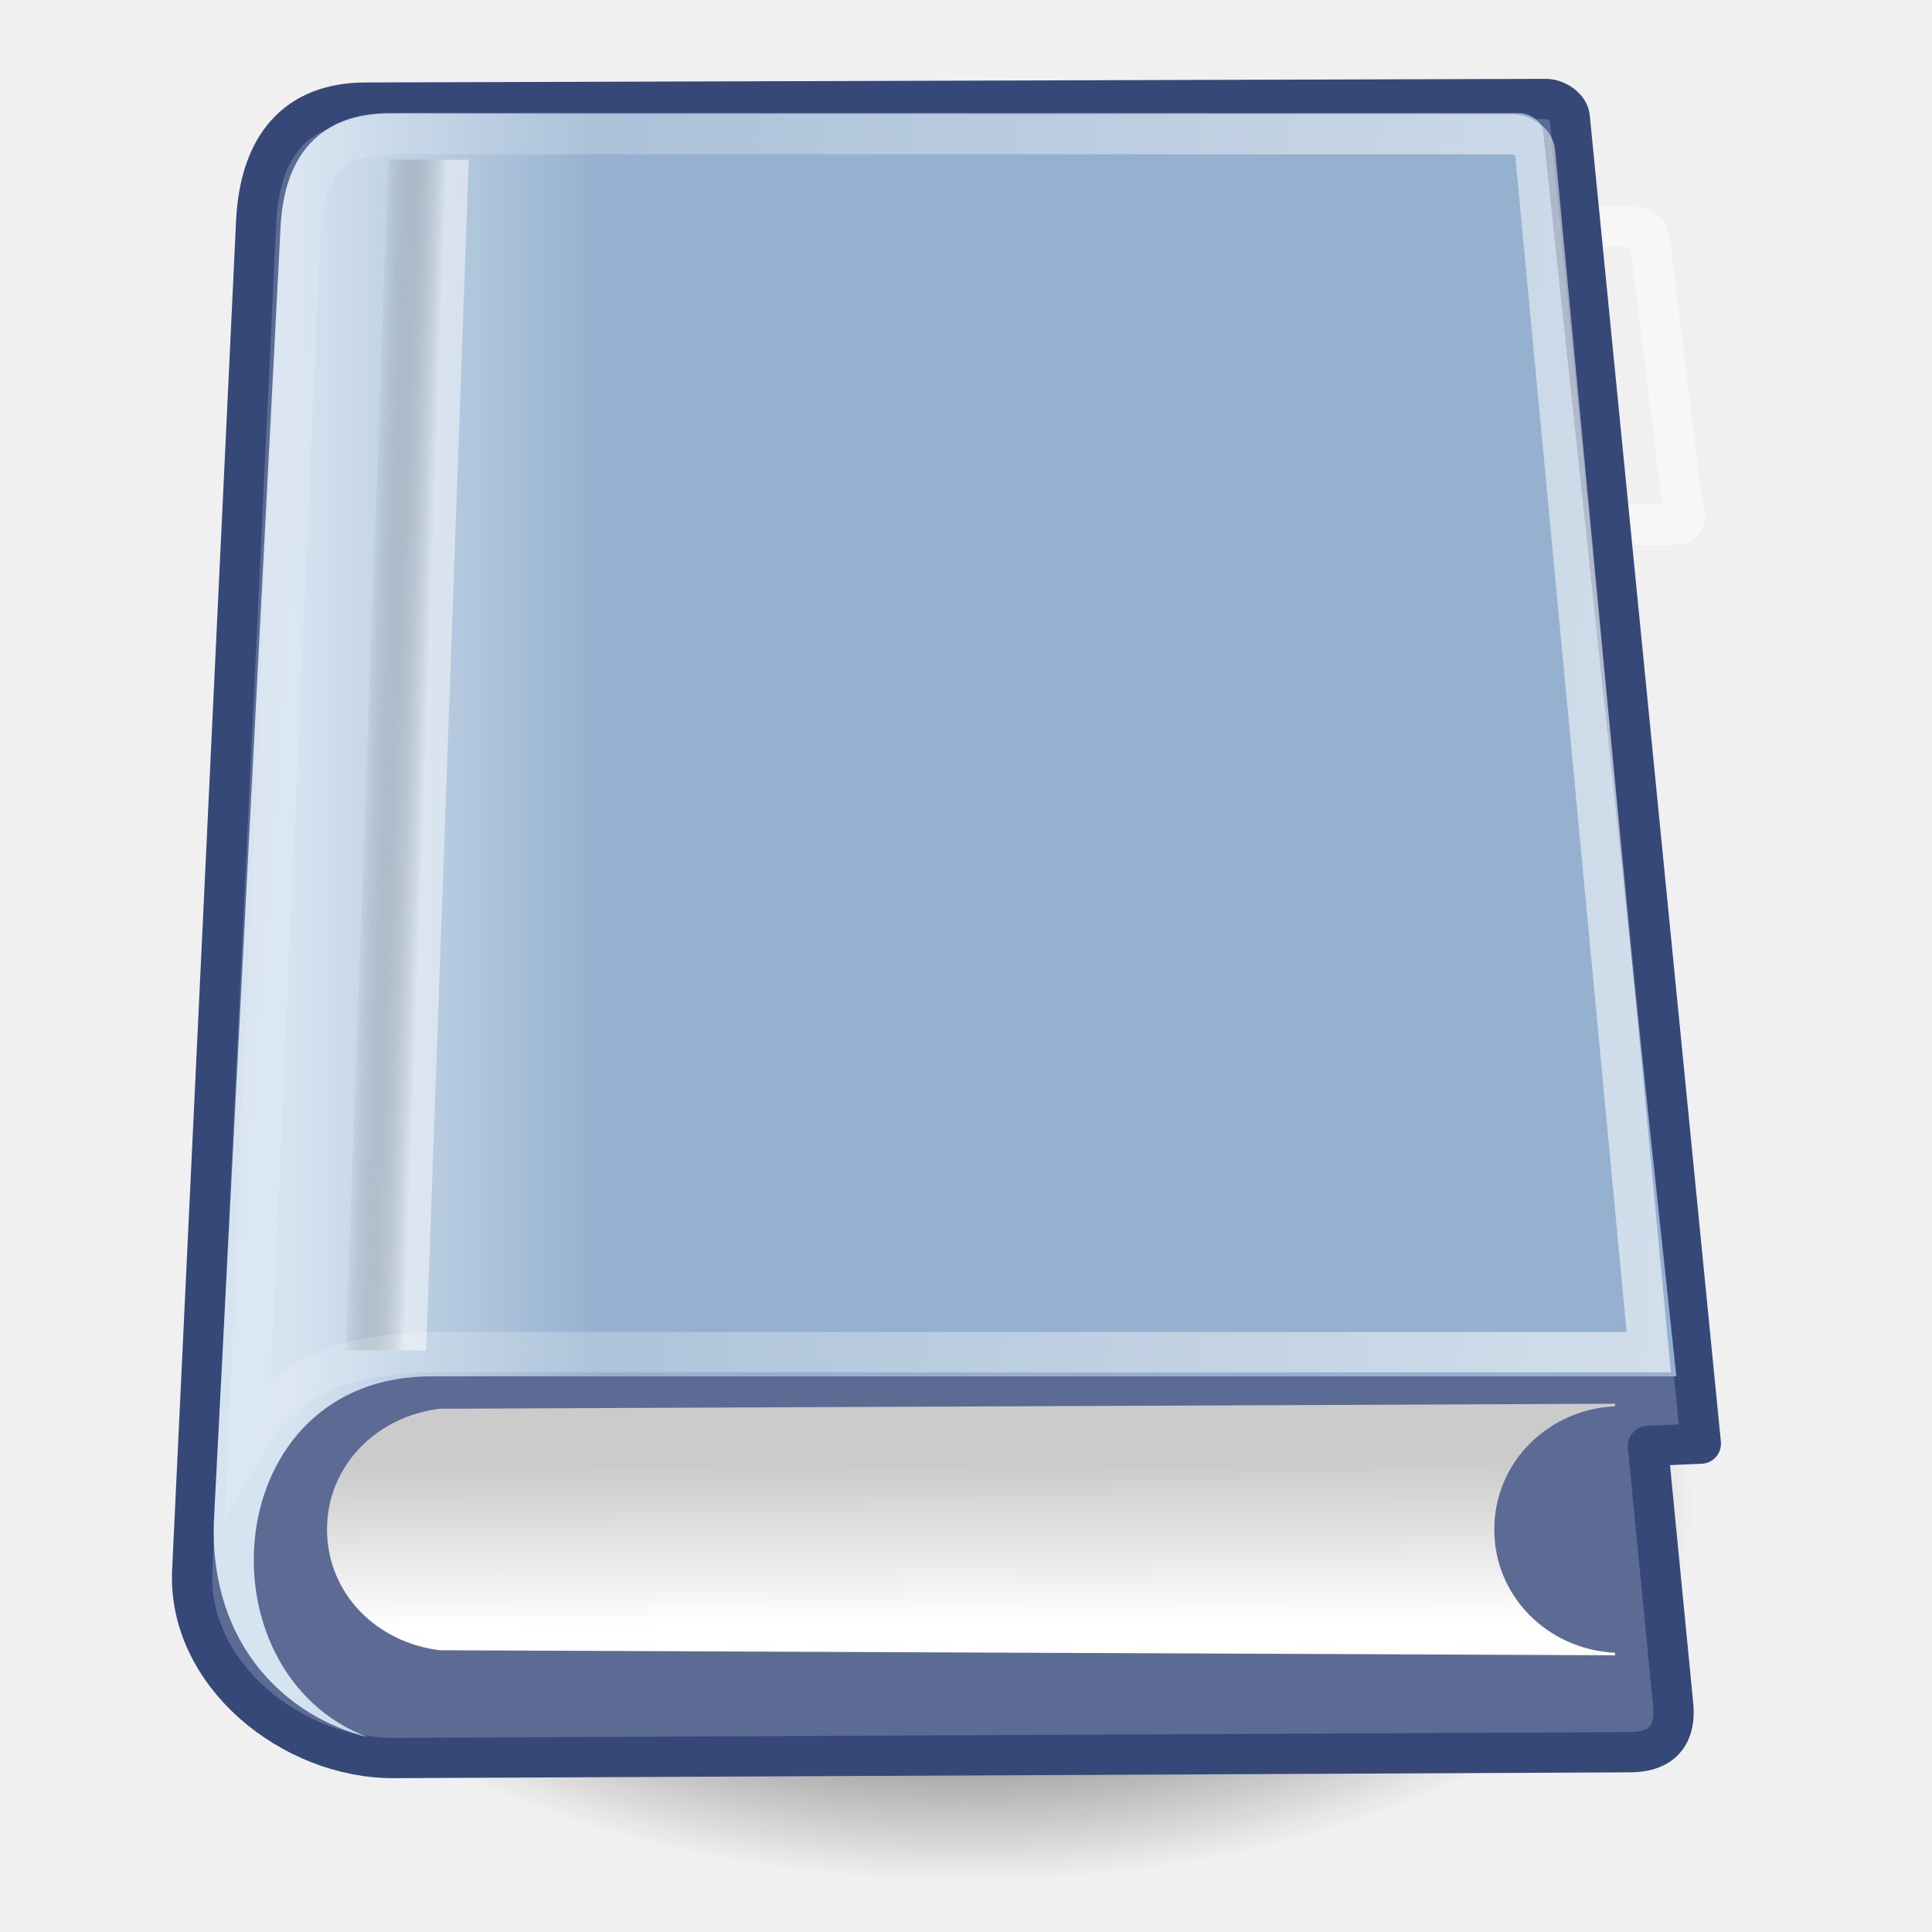
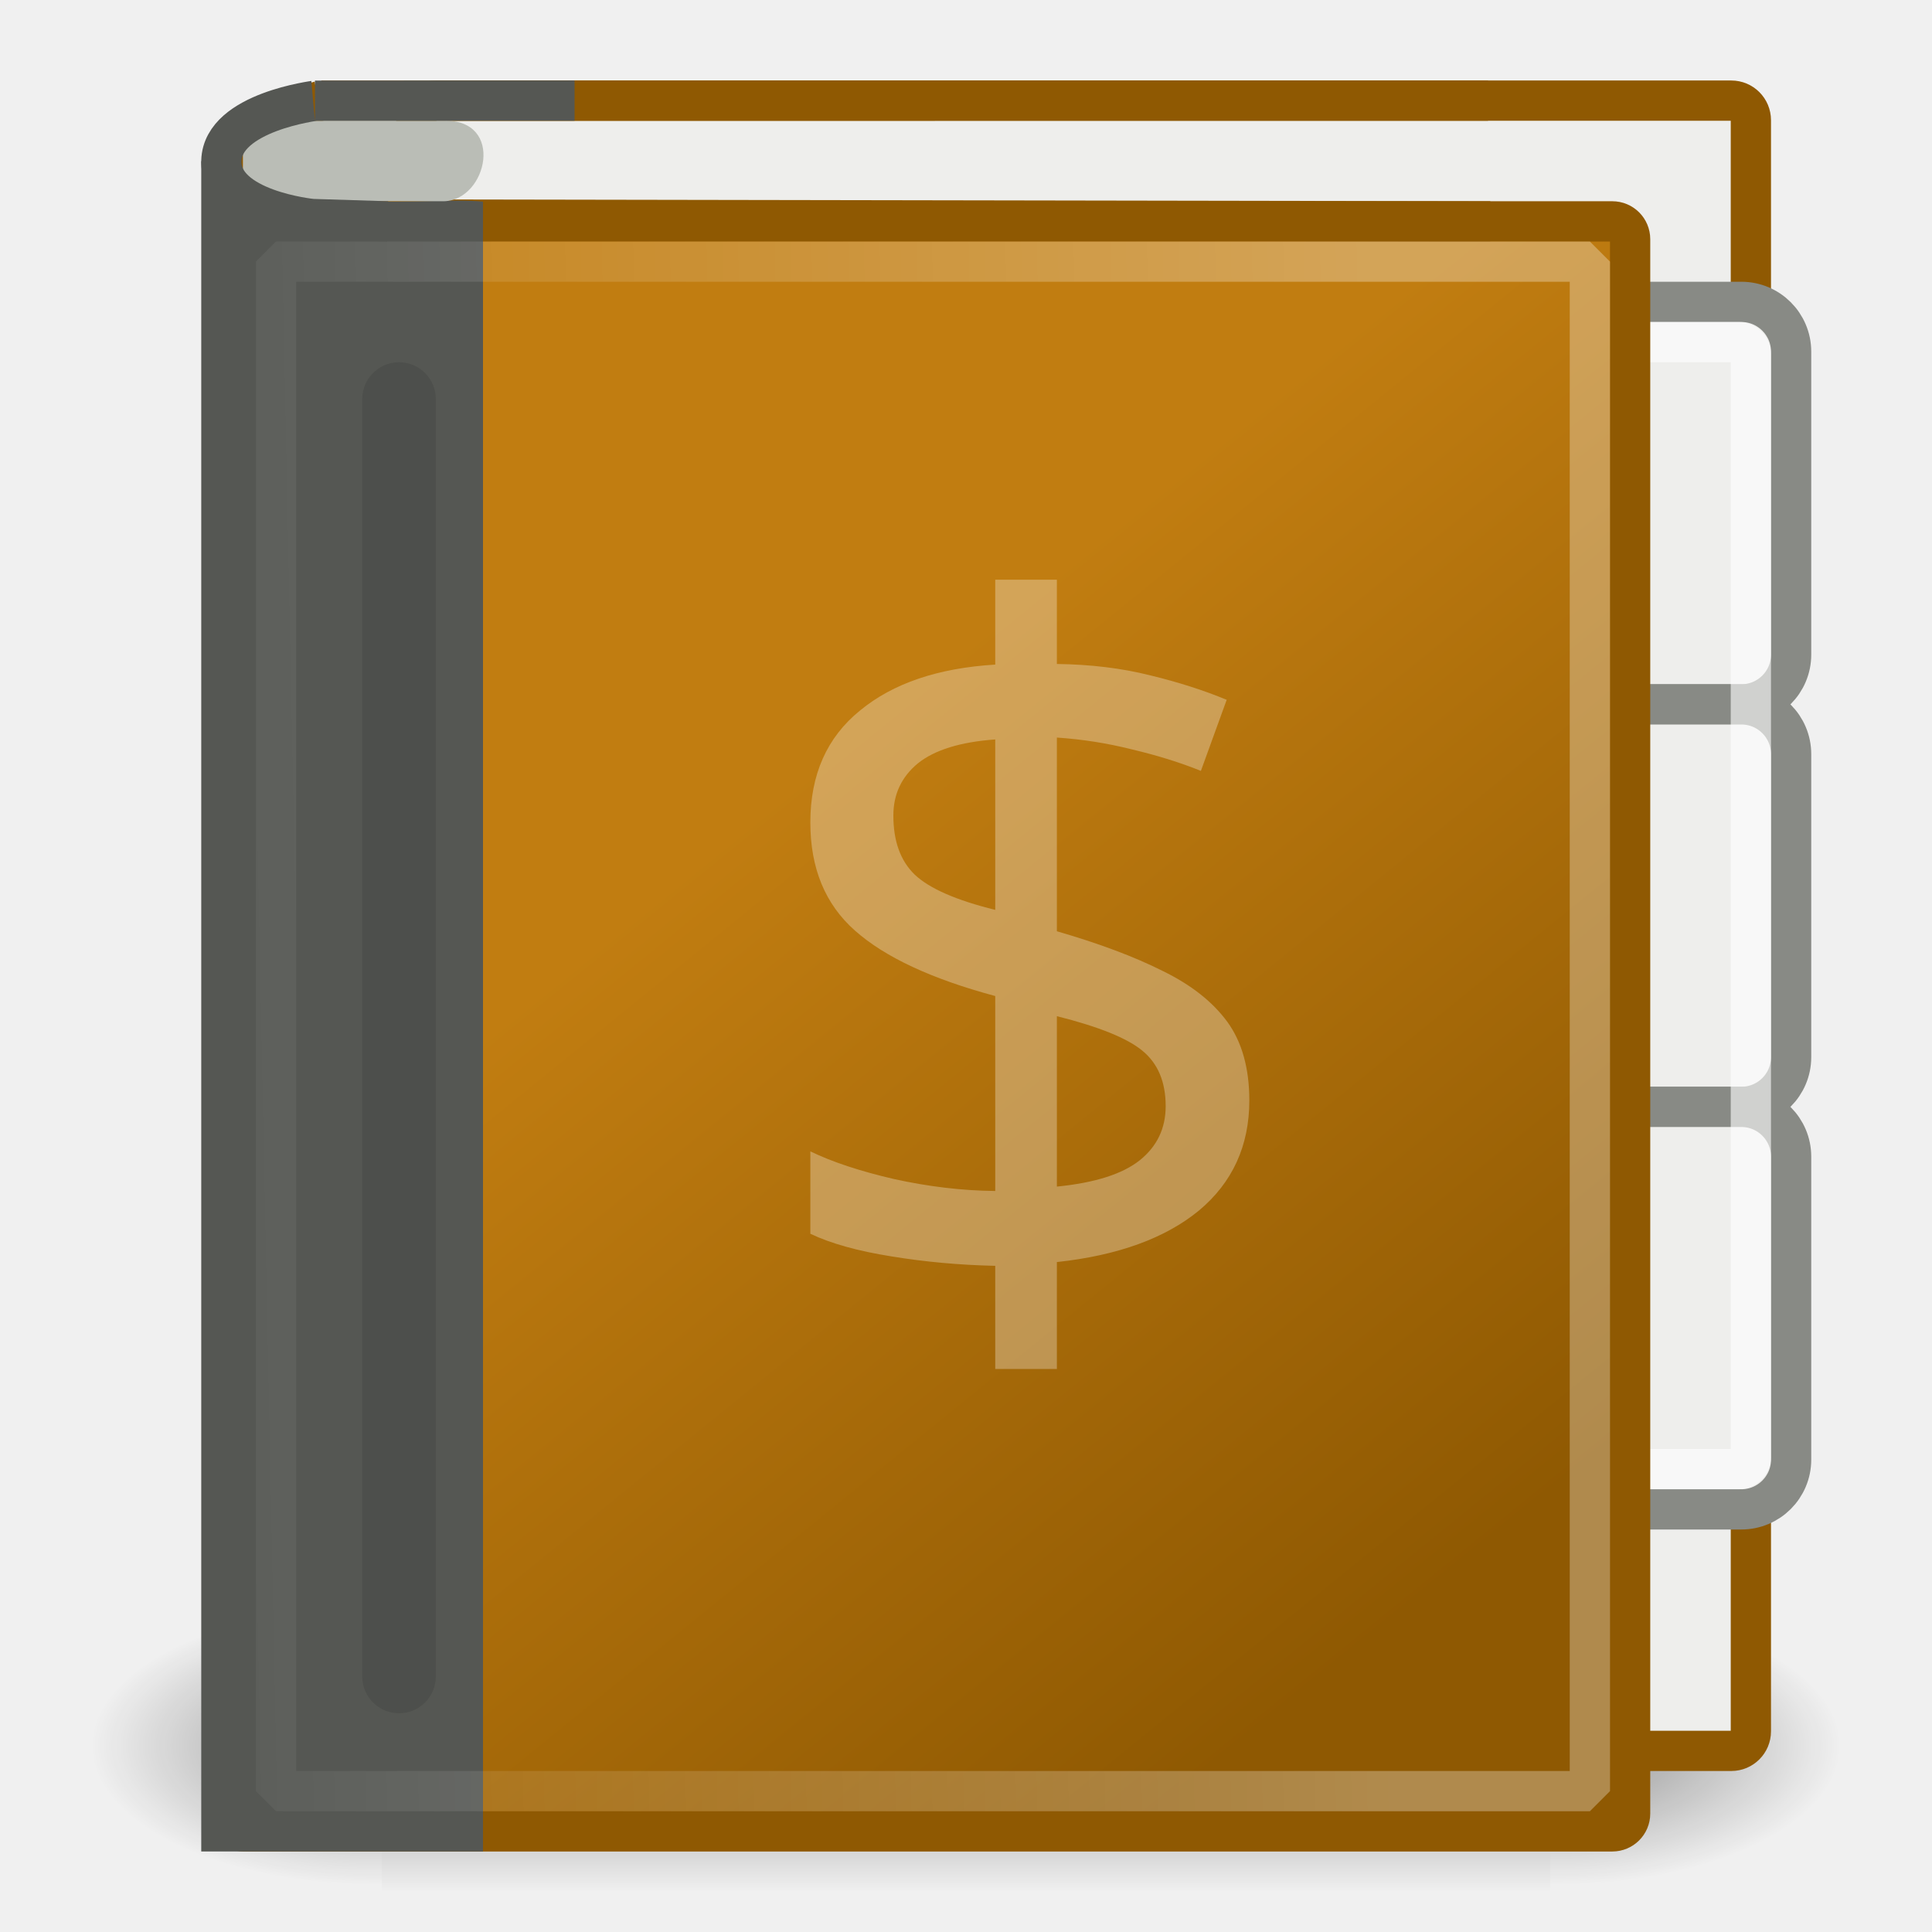
- <svg xmlns="http://www.w3.org/2000/svg" xmlns:xlink="http://www.w3.org/1999/xlink" width="48px" height="48px" id="svg1256">
-   <defs id="defs3">
-     <linearGradient id="linearGradient12512">
-       <stop style="stop-color:#ffffff;stop-opacity:1;" offset="0" id="stop12513" />
-       <stop style="stop-color:#fff520;stop-opacity:0.891;" offset="0.5" id="stop12517" />
-       <stop style="stop-color:#fff300;stop-opacity:0;" offset="1" id="stop12514" />
+ <svg xmlns="http://www.w3.org/2000/svg" xmlns:xlink="http://www.w3.org/1999/xlink" width="48" height="48" id="svg4908" version="1.0">
+   <defs id="defs4910">
+     <linearGradient id="linearGradient2378">
+       <stop id="stop2380" offset="0" style="stop-color:#ffffff;stop-opacity:1;" />
+       <stop style="stop-color:#fefede;stop-opacity:0.918;" offset="0.25" id="stop4146" />
+       <stop style="stop-color:#f5f328;stop-opacity:1;" offset="0.5" id="stop2386" />
+       <stop id="stop2382" offset="1" style="stop-color:#f5f32d;stop-opacity:0.122;" />
    </linearGradient>
-     <radialGradient xlink:href="#linearGradient12512" id="radialGradient278" gradientUnits="userSpaceOnUse" cx="55" cy="125" fx="55" fy="125" r="14.375" />
-     <linearGradient id="linearGradient21644">
-       <stop style="stop-color:#000000;stop-opacity:1;" offset="0" id="stop21646" />
-       <stop style="stop-color:#000000;stop-opacity:0;" offset="1" id="stop21648" />
+     <linearGradient id="linearGradient4949">
+       <stop style="stop-color:#c17d11;stop-opacity:1;" offset="0" id="stop4951" />
+       <stop style="stop-color:#8f5902;stop-opacity:1" offset="1" id="stop4953" />
    </linearGradient>
-     <linearGradient id="linearGradient2116">
-       <stop style="stop-color:#ffffff;stop-opacity:1;" offset="0" id="stop2118" />
-       <stop style="stop-color:#ffffff;stop-opacity:0;" offset="1" id="stop2120" />
+     <radialGradient xlink:href="#linearGradient5060" id="radialGradient5031" gradientUnits="userSpaceOnUse" gradientTransform="matrix(-2.774389,0,0,1.969706,112.7623,-872.8854)" cx="605.714" cy="486.648" fx="605.714" fy="486.648" r="117.143" />
+     <linearGradient id="linearGradient5060">
+       <stop style="stop-color:black;stop-opacity:1;" offset="0" id="stop5062" />
+       <stop style="stop-color:black;stop-opacity:0;" offset="1" id="stop5064" />
    </linearGradient>
-     <linearGradient id="linearGradient2094">
-       <stop style="stop-color:#d6e3f0;stop-opacity:1;" offset="0" id="stop2096" />
-       <stop style="stop-color:#95b1cf;stop-opacity:1;" offset="1" id="stop2098" />
+     <radialGradient xlink:href="#linearGradient5060" id="radialGradient5029" gradientUnits="userSpaceOnUse" gradientTransform="matrix(2.774389,0,0,1.969706,-1891.633,-872.8854)" cx="605.714" cy="486.648" fx="605.714" fy="486.648" r="117.143" />
+     <linearGradient id="linearGradient5048">
+       <stop style="stop-color:black;stop-opacity:0;" offset="0" id="stop5050" />
+       <stop id="stop5056" offset="0.5" style="stop-color:black;stop-opacity:1;" />
+       <stop style="stop-color:black;stop-opacity:0;" offset="1" id="stop5052" />
    </linearGradient>
-     <linearGradient id="linearGradient2803">
-       <stop id="stop2805" offset="0" style="stop-color:#ffffff;stop-opacity:1;" />
-       <stop id="stop2807" offset="1" style="stop-color:#cbcbcb;stop-opacity:1;" />
+     <linearGradient xlink:href="#linearGradient5048" id="linearGradient5027" gradientUnits="userSpaceOnUse" gradientTransform="matrix(2.774389,0,0,1.969706,-1892.179,-872.8854)" x1="302.857" y1="366.648" x2="302.857" y2="609.505" />
+     <linearGradient id="linearGradient6212">
+       <stop style="stop-color:#ffffff;stop-opacity:1;" offset="0" id="stop6214" />
+       <stop style="stop-color:#ffffff;stop-opacity:0;" offset="1" id="stop6216" />
    </linearGradient>
-     <linearGradient id="linearGradient2795">
-       <stop id="stop2797" offset="0" style="stop-color:#000000;stop-opacity:0.069;" />
-       <stop id="stop2799" offset="1" style="stop-color:#ffffff;stop-opacity:1;" />
-     </linearGradient>
-     <linearGradient gradientUnits="userSpaceOnUse" y2="4.953" x2="41.219" y1="4.953" x1="35.433" gradientTransform="matrix(0.254,0,1.822151e-16,3.759813,0.788629,0.148567)" id="linearGradient2801" xlink:href="#linearGradient2795" />
-     <linearGradient gradientUnits="userSpaceOnUse" y2="84.287" x2="10.22" y1="93.338" x1="10.496" gradientTransform="matrix(2.262742,0,0,0.441942,1,-0.875)" id="linearGradient2813" xlink:href="#linearGradient2803" />
-     <linearGradient xlink:href="#linearGradient2094" id="linearGradient2100" gradientTransform="matrix(0.95775,0,0,1.027989,1,-0.571911)" x1="6.587" y1="22.133" x2="14.511" y2="22.133" gradientUnits="userSpaceOnUse" />
-     <linearGradient xlink:href="#linearGradient2116" id="linearGradient2112" gradientTransform="matrix(1.025428,0,0,0.957303,0,-0.806758)" x1="73.362" y1="26.652" x2="-2.758" y2="21.27" gradientUnits="userSpaceOnUse" />
-     <radialGradient xlink:href="#linearGradient21644" id="radialGradient21650" cx="25.125" cy="36.75" fx="25.125" fy="36.75" r="15.75" gradientTransform="matrix(1,0,0,0.595238,-6.245005e-16,14.875)" gradientUnits="userSpaceOnUse" />
+     <linearGradient xlink:href="#linearGradient6212" id="linearGradient6218" x1="10.875" y1="7.781" x2="0.719" y2="8" gradientUnits="userSpaceOnUse" gradientTransform="matrix(3.264166,0,0,3.454545,-1.302068,-5.590909)" />
+     <linearGradient xlink:href="#linearGradient4949" id="linearGradient4955" x1="19.75" y1="19.375" x2="35.938" y2="39.312" gradientUnits="userSpaceOnUse" />
  </defs>
  <g id="layer1">
-     <path id="path21632" d="M 34.103,5.639 L 40.464,5.639 C 40.772,5.639 40.94,5.669 40.986,5.96 L 41.777,12.344 C 41.847,12.775 41.96,13.02 41.637,13.034 L 33.963,13.034 L 34.103,5.639 z " style="opacity:0.485;color:#000000;fill:none;fill-opacity:1;fill-rule:evenodd;stroke:#ffffff;stroke-width:1;stroke-linecap:round;stroke-linejoin:round;marker:none;marker-start:none;marker-mid:none;marker-end:none;stroke-miterlimit:4;stroke-dasharray:none;stroke-dashoffset:0;stroke-opacity:1;visibility:visible;display:inline;overflow:visible" />
-     <path style="opacity:1;color:#000000;fill:url(#radialGradient21650);fill-opacity:1;fill-rule:evenodd;stroke:none;stroke-width:1;stroke-linecap:round;stroke-linejoin:round;marker:none;marker-start:none;marker-mid:none;marker-end:none;stroke-miterlimit:4;stroke-dasharray:none;stroke-dashoffset:0;stroke-opacity:1;visibility:visible;display:inline;overflow:visible" id="path21642" d="M 40.875 36.75 A 15.75 9.375 0 1 1  9.375,36.75 A 15.75 9.375 0 1 1  40.875 36.75 z" transform="matrix(1.150794,0,0,1,-4.91369,0.625)" />
-     <path style="color:#000000;fill:#5b6b94;fill-opacity:1;fill-rule:nonzero;stroke:#364878;stroke-width:1;stroke-linecap:round;stroke-linejoin:round;marker:none;marker-start:none;marker-mid:none;marker-end:none;stroke-miterlimit:4;stroke-dashoffset:0;stroke-opacity:1;visibility:visible;display:inline;overflow:visible" d="M 6.364,5.519 C 6.455,3.604 7.372,2.554 9.079,2.549 L 38.406,2.459 C 38.652,2.458 38.974,2.659 38.999,2.909 L 42.257,35.867 L 40.942,35.924 L 41.571,42.37 C 41.632,42.994 41.39,43.529 40.5,43.533 L 9.789,43.678 C 7.257,43.69 4.654,41.6 4.776,39.024 L 6.364,5.519 z " id="rect1408" />
-     <path id="path2489" d="M 40.125,34.875 L 10.938,35 C 9.381,35.178 8.125,36.396 8.125,38 C 8.125,39.604 9.381,40.822 10.938,41 L 40.125,41.125 L 40.125,41.062 C 38.469,40.984 37.125,39.675 37.125,38 C 37.125,36.325 38.469,35.016 40.125,34.938 L 40.125,34.875 z " style="color:#000000;fill:url(#linearGradient2813);fill-opacity:1;fill-rule:nonzero;stroke:none;stroke-width:1;stroke-linecap:round;stroke-linejoin:round;marker:none;marker-start:none;marker-mid:none;marker-end:none;stroke-miterlimit:4;stroke-dashoffset:0;stroke-opacity:1;visibility:visible;display:inline;overflow:visible" />
-     <path id="path2784" d="M 9.688,2.812 C 7.981,2.812 7.05,3.822 6.969,5.674 L 5.312,37.826 C 5.221,40.904 7.139,42.654 9.125,43.156 C 4.875,41.526 5.438,34.164 10.75,34.195 L 41.648,34.195 L 38.336,3.243 C 38.31,3.003 37.988,2.812 37.742,2.812 L 9.688,2.812 z " style="color:#000000;fill:url(#linearGradient2100);fill-opacity:1;fill-rule:nonzero;stroke:none;stroke-width:1;stroke-linecap:round;stroke-linejoin:round;marker:none;marker-start:none;marker-mid:none;marker-end:none;stroke-miterlimit:4;stroke-dashoffset:0;stroke-opacity:1;visibility:visible;display:inline;overflow:visible" />
-     <rect y="3.969" x="9.789" height="29.605" width="2" id="rect2793" style="opacity:0.48;color:#000000;fill:url(#linearGradient2801);fill-opacity:1;fill-rule:nonzero;stroke:none;stroke-width:1;stroke-linecap:round;stroke-linejoin:round;marker:none;marker-start:none;marker-mid:none;marker-end:none;stroke-miterlimit:4;stroke-dashoffset:0;stroke-opacity:0.608;visibility:visible;display:inline;overflow:visible" transform="matrix(1,0,-3.582731e-2,0.999358,0,0)" />
-     <path style="color:#000000;fill:none;fill-opacity:1;fill-rule:nonzero;stroke:url(#linearGradient2112);stroke-width:1;stroke-linecap:round;stroke-linejoin:miter;marker:none;marker-start:none;marker-mid:none;marker-end:none;stroke-miterlimit:20;stroke-dasharray:none;stroke-dashoffset:0;stroke-opacity:1;visibility:visible;display:inline;overflow:visible" d="M 9.875,3.334 C 8.191,3.334 7.538,4.066 7.458,5.888 L 6.159,35.777 C 7.093,34.17 8.599,33.594 11.012,33.594 L 40.963,33.594 L 38.137,3.757 C 38.115,3.52 37.794,3.334 37.551,3.334 L 9.875,3.334 z " id="path2104" />
+     <g style="display:inline" id="g5022" transform="matrix(2.1670245e-2,0,0,1.4992695e-2,43.27429,42.08749)">
+       <rect y="-150.697" x="-1559.252" height="478.357" width="1339.633" id="rect4173" style="opacity:0.392;color:#000000;fill:url(#linearGradient5027);fill-opacity:1;fill-rule:nonzero;stroke:none;stroke-width:1;stroke-linecap:round;stroke-linejoin:miter;marker:none;marker-start:none;marker-mid:none;marker-end:none;stroke-miterlimit:4;stroke-dasharray:none;stroke-dashoffset:0;stroke-opacity:1;visibility:visible;display:inline;overflow:visible" />
+       <path id="path5058" d="M -219.619,-150.68 C -219.619,-150.68 -219.619,327.65 -219.619,327.65 C -76.745,328.551 125.781,220.481 125.781,88.454 C 125.781,-43.572 -33.655,-150.68 -219.619,-150.68 z " style="opacity:0.402;color:#000000;fill:url(#radialGradient5029);fill-opacity:1;fill-rule:nonzero;stroke:none;stroke-width:1;stroke-linecap:round;stroke-linejoin:miter;marker:none;marker-start:none;marker-mid:none;marker-end:none;stroke-miterlimit:4;stroke-dasharray:none;stroke-dashoffset:0;stroke-opacity:1;visibility:visible;display:inline;overflow:visible" />
+       <path style="opacity:0.402;color:#000000;fill:url(#radialGradient5031);fill-opacity:1;fill-rule:nonzero;stroke:none;stroke-width:1;stroke-linecap:round;stroke-linejoin:miter;marker:none;marker-start:none;marker-mid:none;marker-end:none;stroke-miterlimit:4;stroke-dasharray:none;stroke-dashoffset:0;stroke-opacity:1;visibility:visible;display:inline;overflow:visible" d="M -1559.252,-150.68 C -1559.252,-150.68 -1559.252,327.65 -1559.252,327.65 C -1702.127,328.551 -1904.652,220.481 -1904.652,88.454 C -1904.652,-43.572 -1745.216,-150.68 -1559.252,-150.68 z " id="path5018" />
+     </g>
+     <rect style="opacity:1;fill:#eeeeec;fill-opacity:1;stroke:#8f5902;stroke-width:1;stroke-linecap:round;stroke-linejoin:miter;stroke-miterlimit:0;stroke-dasharray:none;stroke-dashoffset:0;stroke-opacity:1" id="rect4918" width="33.156" height="41" x="10.344" y="2.5" rx="0.486" ry="0.486" />
+     <rect style="opacity:1;fill:#eeeeec;fill-opacity:1;stroke:#888a85;stroke-width:1;stroke-linecap:butt;stroke-linejoin:miter;stroke-miterlimit:4;stroke-dasharray:none;stroke-dashoffset:0;stroke-opacity:1" id="rect5927" width="5" height="10" x="39.5" y="7.5" rx="1.237" ry="1.237" />
+     <rect style="opacity:1;fill:#eeeeec;fill-opacity:1;stroke:#888a85;stroke-width:1;stroke-linecap:butt;stroke-linejoin:miter;stroke-miterlimit:4;stroke-dasharray:none;stroke-dashoffset:0;stroke-opacity:1" id="rect5929" width="5" height="10" x="39.5" y="17.5" rx="1.237" ry="1.237" />
+     <rect style="opacity:1;fill:#eeeeec;fill-opacity:1;stroke:#888a85;stroke-width:1;stroke-linecap:butt;stroke-linejoin:miter;stroke-miterlimit:4;stroke-dasharray:none;stroke-dashoffset:0;stroke-opacity:1" id="rect5931" width="5" height="10" x="39.5" y="27.5" rx="1.237" ry="1.237" />
+     <rect style="opacity:0.609;fill:none;fill-opacity:1;stroke:#ffffff;stroke-width:1;stroke-linecap:butt;stroke-linejoin:miter;stroke-miterlimit:4;stroke-dasharray:none;stroke-dashoffset:0;stroke-opacity:1" id="rect5933" width="4" height="28" x="39.5" y="8.5" rx="0.3" ry="0.3" />
+     <rect style="opacity:1;fill:url(#linearGradient4955);fill-opacity:1.0;stroke:#8f5902;stroke-width:1;stroke-linecap:round;stroke-linejoin:miter;stroke-miterlimit:0;stroke-dasharray:none;stroke-dashoffset:0;stroke-opacity:1" id="rect4916" width="34.888" height="40" x="5.612" y="5.5" rx="0.442" ry="0.442" />
+     <path style="fill:none;fill-opacity:1;fill-rule:evenodd;stroke:#8f5902;stroke-width:1px;stroke-linecap:butt;stroke-linejoin:miter;stroke-opacity:1" d="M 37.025,5.5 L 7.913,5.451 C 7.913,5.451 6.339,5.32 6.375,4.048 C 6.411,2.776 8.038,2.502 7.984,2.502 L 36.969,2.5" id="path4920" />
+     <path style="fill:#555753;fill-opacity:1;stroke:none;stroke-width:1;stroke-linecap:round;stroke-linejoin:miter;stroke-miterlimit:0;stroke-dashoffset:0;stroke-opacity:1" d="M 5,4 C 7.889,5.467 10.475,4.859 12,5.01 L 12,46 L 5,46 L 5,4 z " id="rect4922" />
+     <rect style="opacity:0.3;fill:none;fill-opacity:1;stroke:url(#linearGradient6218);stroke-width:1;stroke-linecap:round;stroke-linejoin:miter;stroke-miterlimit:0;stroke-dasharray:none;stroke-dashoffset:0;stroke-opacity:1" id="rect5893" width="32.642" height="38" x="6.858" y="6.5" />
+     <rect style="opacity:1;fill:#eeeeec;fill-opacity:1;stroke:none;stroke-width:1;stroke-linecap:round;stroke-linejoin:miter;stroke-miterlimit:0;stroke-dasharray:none;stroke-dashoffset:0;stroke-opacity:1" id="rect5895" width="19.776" height="1.588" x="9.24" y="3.294" />
+     <path style="fill:#babdb6;fill-opacity:1;stroke:none;stroke-width:1;stroke-linecap:round;stroke-linejoin:round;stroke-miterlimit:0;stroke-dashoffset:0;stroke-opacity:1" d="M 6.035,3 L 11.028,3 C 12.552,2.96 12.11,4.974 11.028,5 L 6.035,5 L 6.035,3 z " id="rect6220" />
+     <path style="fill:none;fill-opacity:1;fill-rule:evenodd;stroke:#555753;stroke-width:1px;stroke-linecap:butt;stroke-linejoin:miter;stroke-opacity:1" d="M 9.629,5.5 L 7.753,5.441 C 7.753,5.441 5.464,5.216 5.5,3.993 C 5.537,2.77 7.879,2.502 7.825,2.502 L 14.275,2.5" id="path6139" />
+     <rect style="opacity:0.092;fill:#000000;fill-opacity:1;stroke:none;stroke-width:2;stroke-linecap:round;stroke-linejoin:round;stroke-miterlimit:0;stroke-dasharray:none;stroke-dashoffset:0;stroke-opacity:1" id="rect4921" width="1.828" height="33.566" x="9" y="9" rx="0.914" ry="0.914" />
+     <text xml:space="preserve" style="font-size:24px;font-style:normal;font-variant:normal;font-weight:normal;font-stretch:normal;text-align:start;line-height:100%;writing-mode:lr-tb;text-anchor:start;opacity:0.3;fill:#ffffff;fill-opacity:1;stroke:none;stroke-width:1px;stroke-linecap:butt;stroke-linejoin:miter;stroke-opacity:1;font-family:Trebuchet MS" x="18.65" y="32.62" id="text2202">
+       <tspan id="tspan2204" x="18.65" y="32.62">$</tspan>
+     </text>
  </g>
</svg>
